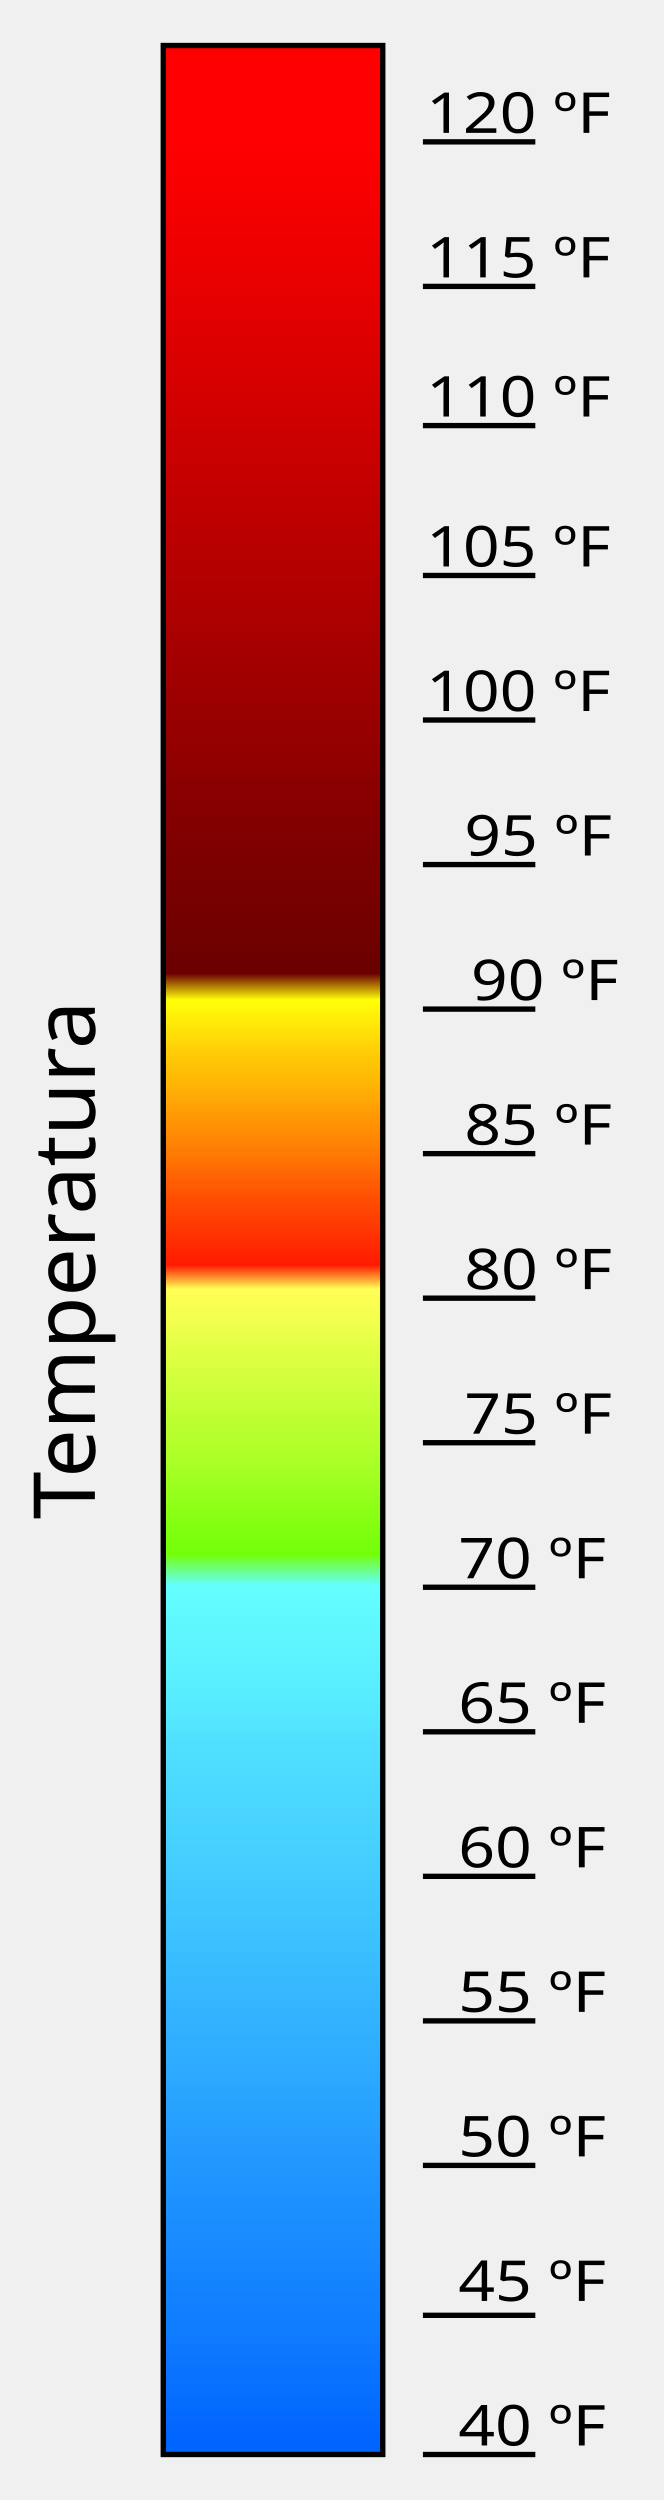
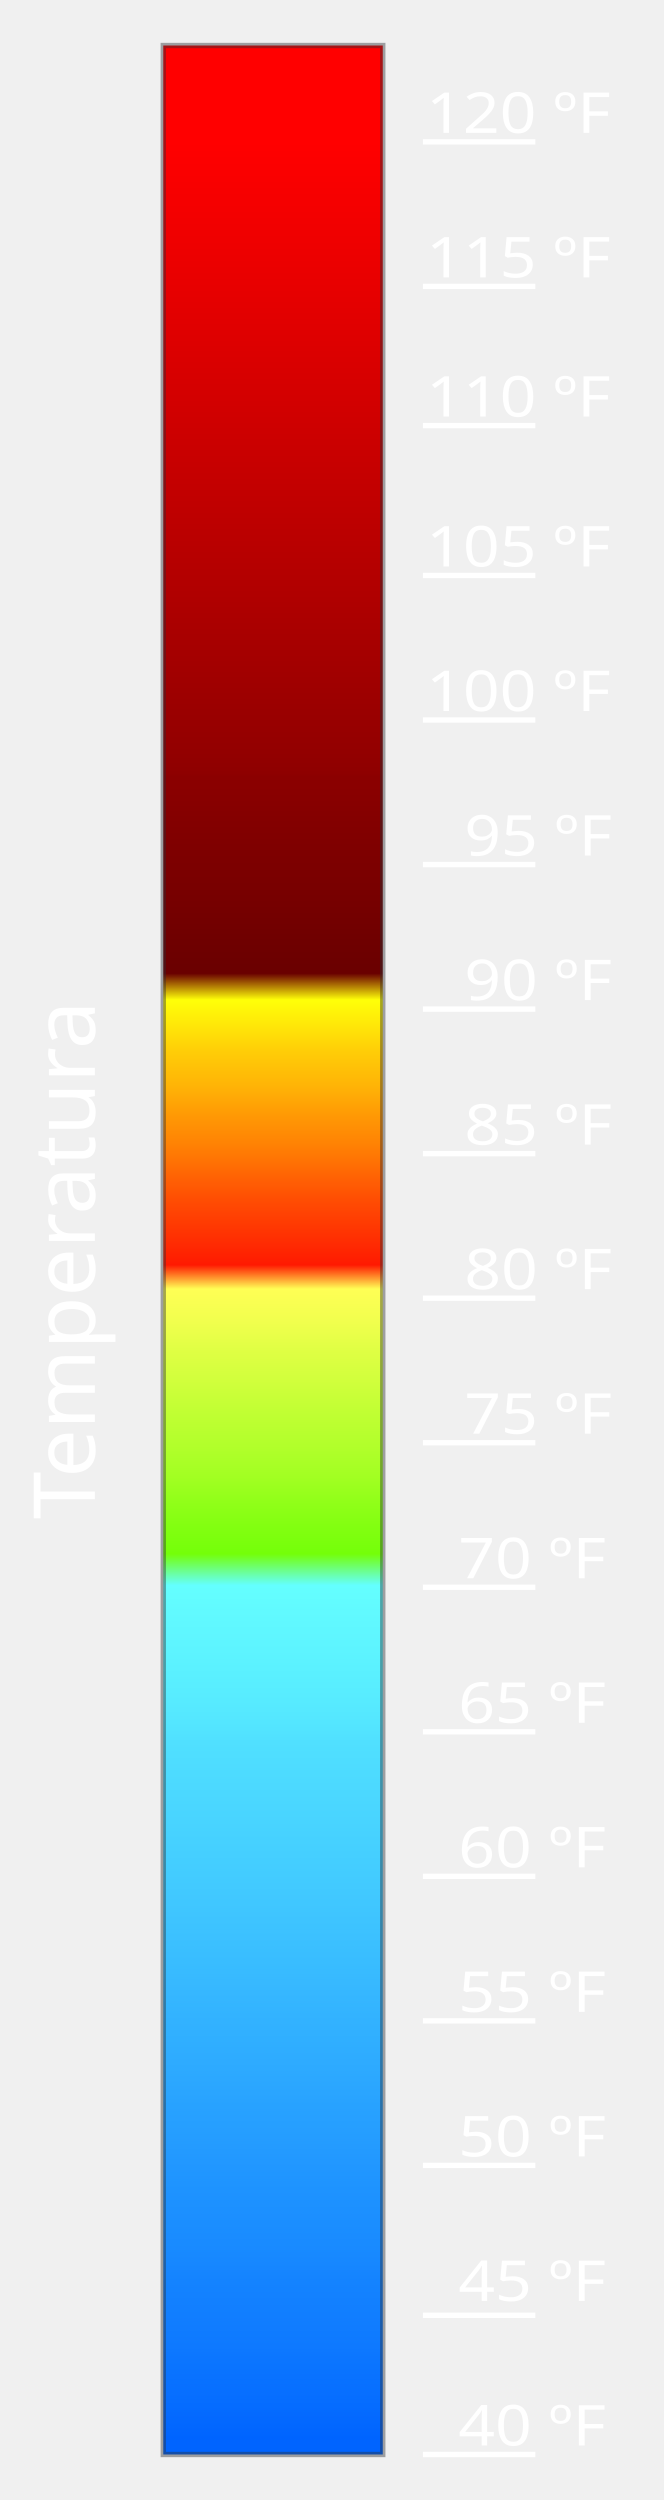
<svg xmlns="http://www.w3.org/2000/svg" version="1.1" id="Layer_1" x="0px" y="0px" viewBox="0 0 124 467" style="enable-background:new 0 0 124 467;" xml:space="preserve">
  <style type="text/css">
	.st0{fill:url(#SVGID_1_);}
- 	.st1{fill:none;stroke:#000000;stroke-miterlimit:10;}
+ 	.st1{fill:none;stroke:white;stroke-miterlimit:10;}
	.st2{fill-rule:evenodd;clip-rule:evenodd;fill:url(#SVGID_2_);}
	.st3{fill-rule:evenodd;clip-rule:evenodd;fill:url(#SVGID_3_);}
	.st4{font-family:'MyriadPro-Regular';}
	.st5{font-size:10.531px;}
	.st6{fill:none;}
	.st7{font-size:16px;}
	.st8{fill-rule:evenodd;clip-rule:evenodd;fill:url(#SVGID_4_);}
	.st9{fill-rule:evenodd;clip-rule:evenodd;fill:url(#SVGID_5_);}
	.st10{fill-rule:evenodd;clip-rule:evenodd;fill:url(#SVGID_6_);}
	.st11{fill-rule:evenodd;clip-rule:evenodd;fill:url(#SVGID_7_);}
	.st12{fill-rule:evenodd;clip-rule:evenodd;fill:url(#SVGID_8_);}
	.st13{fill-rule:evenodd;clip-rule:evenodd;fill:url(#SVGID_9_);}
	.st14{fill-rule:evenodd;clip-rule:evenodd;fill:url(#SVGID_10_);}
	.st15{fill-rule:evenodd;clip-rule:evenodd;fill:url(#SVGID_11_);}
	.st16{fill-rule:evenodd;clip-rule:evenodd;fill:url(#SVGID_12_);}
	.st17{fill-rule:evenodd;clip-rule:evenodd;fill:url(#SVGID_13_);}
	.st18{fill-rule:evenodd;clip-rule:evenodd;fill:url(#SVGID_14_);}
	.st19{fill-rule:evenodd;clip-rule:evenodd;fill:url(#SVGID_15_);}
	.st20{fill-rule:evenodd;clip-rule:evenodd;fill:url(#SVGID_16_);}
	.st21{fill-rule:evenodd;clip-rule:evenodd;fill:url(#SVGID_17_);}
	.st22{fill-rule:evenodd;clip-rule:evenodd;fill:url(#SVGID_18_);}
	.st23{fill-rule:evenodd;clip-rule:evenodd;fill:url(#SVGID_19_);}
	.st24{fill-rule:evenodd;clip-rule:evenodd;fill:url(#SVGID_20_);}
	.st25{fill-rule:evenodd;clip-rule:evenodd;fill:url(#SVGID_21_);}
</style>
  <g>
    <linearGradient id="SVGID_1_" gradientUnits="userSpaceOnUse" x1="-622.337" y1="551.275" x2="-172.337" y2="551.275" gradientTransform="matrix(8.326673e-17 -1 1 8.326673e-17 -500.275 -166.8939)">
      <stop offset="0" style="stop-color:#0064FF" />
      <stop offset="0.01" style="stop-color:#046AFF" />
      <stop offset="0.019" style="stop-color:#076FFF" />
      <stop offset="0.03" style="stop-color:#0A74FF" />
      <stop offset="0.038" style="stop-color:#0E79FF" />
      <stop offset="0.051" style="stop-color:#117EFF" />
      <stop offset="0.065" style="stop-color:#1483FF" />
      <stop offset="0.076" style="stop-color:#1889FF" />
      <stop offset="0.089" style="stop-color:#1B8EFF" />
      <stop offset="0.103" style="stop-color:#1E93FF" />
      <stop offset="0.115" style="stop-color:#2298FF" />
      <stop offset="0.125" style="stop-color:#259DFF" />
      <stop offset="0.138" style="stop-color:#28A2FF" />
      <stop offset="0.149" style="stop-color:#2CA8FF" />
      <stop offset="0.161" style="stop-color:#2FADFF" />
      <stop offset="0.173" style="stop-color:#32B2FF" />
      <stop offset="0.185" style="stop-color:#36B7FF" />
      <stop offset="0.198" style="stop-color:#39BDFF" />
      <stop offset="0.208" style="stop-color:#3CC1FF" />
      <stop offset="0.222" style="stop-color:#40C7FF" />
      <stop offset="0.234" style="stop-color:#43CCFF" />
      <stop offset="0.248" style="stop-color:#46D1FF" />
      <stop offset="0.262" style="stop-color:#4AD6FF" />
      <stop offset="0.276" style="stop-color:#4DDBFF" />
      <stop offset="0.289" style="stop-color:#50E0FF" />
      <stop offset="0.297" style="stop-color:#54E6FF" />
      <stop offset="0.306" style="stop-color:#57EBFF" />
      <stop offset="0.317" style="stop-color:#5AF0FF" />
      <stop offset="0.33" style="stop-color:#5EF5FF" />
      <stop offset="0.343" style="stop-color:#61FAFF" />
      <stop offset="0.354" style="stop-color:#64FFFF" />
      <stop offset="0.367" style="stop-color:#74FF09" />
      <stop offset="0.379" style="stop-color:#83FF11" />
      <stop offset="0.39" style="stop-color:#93FF1A" />
      <stop offset="0.399" style="stop-color:#A2FF22" />
      <stop offset="0.412" style="stop-color:#B2FF2B" />
      <stop offset="0.426" style="stop-color:#C1FF33" />
      <stop offset="0.439" style="stop-color:#D1FF3C" />
      <stop offset="0.452" style="stop-color:#E0FF44" />
      <stop offset="0.463" style="stop-color:#F0FF4D" />
      <stop offset="0.477" style="stop-color:#FFFF55" />
      <stop offset="0.487" style="stop-color:#FF1A01" />
      <stop offset="0.5" style="stop-color:#FF3302" />
      <stop offset="0.514" style="stop-color:#FF4D03" />
      <stop offset="0.525" style="stop-color:#FF6604" />
      <stop offset="0.536" style="stop-color:#FF8004" />
      <stop offset="0.549" style="stop-color:#FF9905" />
      <stop offset="0.561" style="stop-color:#FFB306" />
      <stop offset="0.575" style="stop-color:#FFCC07" />
      <stop offset="0.586" style="stop-color:#FFE608" />
      <stop offset="0.597" style="stop-color:#FFFF08" />
      <stop offset="0.608" style="stop-color:#6A0000" />
      <stop offset="0.621" style="stop-color:#6F0000" />
      <stop offset="0.632" style="stop-color:#740000" />
      <stop offset="0.644" style="stop-color:#790000" />
      <stop offset="0.658" style="stop-color:#7E0000" />
      <stop offset="0.658" style="stop-color:#7E0000" />
      <stop offset="0.67" style="stop-color:#830000" />
      <stop offset="0.683" style="stop-color:#890000" />
      <stop offset="0.69" style="stop-color:#8B0000" />
      <stop offset="0.691" style="stop-color:#8E0000" />
      <stop offset="0.7" style="stop-color:#930000" />
      <stop offset="0.712" style="stop-color:#980000" />
      <stop offset="0.77" style="stop-color:#B20000" />
      <stop offset="0.831" style="stop-color:#CC0000" />
      <stop offset="0.89" style="stop-color:#E60000" />
      <stop offset="0.953" style="stop-color:#FF0000" />
    </linearGradient>
    <rect x="30.5" y="8.5" class="st0" width="41" height="450" />
-     <path d="M71,9v449H31V9H71 M72,8H30v451h42V8L72,8z" />
+     <path fill="#2c2f336b" d="M71,9v449H31V9H71 M72,8H30v451h42V8L72,8z" />
  </g>
  <g>
    <line class="st1" x1="79" y1="432.5" x2="100" y2="432.5" />
    <linearGradient id="SVGID_2_" gradientUnits="userSpaceOnUse" x1="79" y1="432.5" x2="100" y2="432.5">
      <stop offset="0" style="stop-color:#FFFFFF" />
      <stop offset="0" style="stop-color:#000000" />
    </linearGradient>
    <line class="st2" x1="79" y1="432.5" x2="100" y2="432.5" />
  </g>
  <g>
    <line class="st1" x1="79" y1="458.5" x2="100" y2="458.5" />
    <linearGradient id="SVGID_3_" gradientUnits="userSpaceOnUse" x1="79" y1="458.5" x2="100" y2="458.5">
      <stop offset="0" style="stop-color:#FFFFFF" />
      <stop offset="0" style="stop-color:#000000" />
    </linearGradient>
    <line class="st3" x1="79" y1="458.5" x2="100" y2="458.5" />
  </g>
-   <text transform="matrix(1.1395 0 0 1 85.6172 456.8145)" class="st4 st5">40 ºF</text>
+   <text transform="matrix(1.1395 0 0 1 85.6172 456.8145)" class="st4 st5" fill="white">40 ºF</text>
  <rect x="6.36" y="79.53" class="st6" width="41.87" height="204.26" />
-   <text transform="matrix(4.489659e-11 -1 1 4.489659e-11 17.7218 283.7866)" class="st4 st7">Temperatura</text>
+   <text transform="matrix(4.489659e-11 -1 1 4.489659e-11 17.7218 283.7866)" class="st4 st7" fill="white">Temperatura</text>
  <g>
    <line class="st1" x1="79" y1="404.5" x2="100" y2="404.5" />
    <linearGradient id="SVGID_4_" gradientUnits="userSpaceOnUse" x1="79" y1="404.5" x2="100" y2="404.5">
      <stop offset="0" style="stop-color:#FFFFFF" />
      <stop offset="0" style="stop-color:#000000" />
    </linearGradient>
    <line class="st8" x1="79" y1="404.5" x2="100" y2="404.5" />
  </g>
  <g>
    <line class="st1" x1="79" y1="377.5" x2="100" y2="377.5" />
    <linearGradient id="SVGID_5_" gradientUnits="userSpaceOnUse" x1="79" y1="377.5" x2="100" y2="377.5">
      <stop offset="0" style="stop-color:#FFFFFF" />
      <stop offset="0" style="stop-color:#000000" />
    </linearGradient>
    <line class="st9" x1="79" y1="377.5" x2="100" y2="377.5" />
  </g>
  <g>
    <line class="st1" x1="79" y1="350.5" x2="100" y2="350.5" />
    <linearGradient id="SVGID_6_" gradientUnits="userSpaceOnUse" x1="79" y1="350.5" x2="100" y2="350.5">
      <stop offset="0" style="stop-color:#FFFFFF" />
      <stop offset="0" style="stop-color:#000000" />
    </linearGradient>
    <line class="st10" x1="79" y1="350.5" x2="100" y2="350.5" />
  </g>
  <g>
    <line class="st1" x1="79" y1="323.5" x2="100" y2="323.5" />
    <linearGradient id="SVGID_7_" gradientUnits="userSpaceOnUse" x1="79" y1="323.5" x2="100" y2="323.5">
      <stop offset="0" style="stop-color:#FFFFFF" />
      <stop offset="0" style="stop-color:#000000" />
    </linearGradient>
    <line class="st11" x1="79" y1="323.5" x2="100" y2="323.5" />
  </g>
  <g>
    <line class="st1" x1="79" y1="296.5" x2="100" y2="296.5" />
    <linearGradient id="SVGID_8_" gradientUnits="userSpaceOnUse" x1="79" y1="296.5" x2="100" y2="296.5">
      <stop offset="0" style="stop-color:#FFFFFF" />
      <stop offset="0" style="stop-color:#000000" />
    </linearGradient>
    <line class="st12" x1="79" y1="296.5" x2="100" y2="296.5" />
  </g>
  <g>
    <line class="st1" x1="79" y1="269.5" x2="100" y2="269.5" />
    <linearGradient id="SVGID_9_" gradientUnits="userSpaceOnUse" x1="79" y1="269.5" x2="100" y2="269.5">
      <stop offset="0" style="stop-color:#FFFFFF" />
      <stop offset="0" style="stop-color:#000000" />
    </linearGradient>
    <line class="st13" x1="79" y1="269.5" x2="100" y2="269.5" />
  </g>
  <g>
    <line class="st1" x1="79" y1="242.5" x2="100" y2="242.5" />
    <linearGradient id="SVGID_10_" gradientUnits="userSpaceOnUse" x1="79" y1="242.5" x2="100" y2="242.5">
      <stop offset="0" style="stop-color:#FFFFFF" />
      <stop offset="0" style="stop-color:#000000" />
    </linearGradient>
    <line class="st14" x1="79" y1="242.5" x2="100" y2="242.5" />
  </g>
  <g>
    <line class="st1" x1="79" y1="215.5" x2="100" y2="215.5" />
    <linearGradient id="SVGID_11_" gradientUnits="userSpaceOnUse" x1="79" y1="215.5" x2="100" y2="215.5">
      <stop offset="0" style="stop-color:#FFFFFF" />
      <stop offset="0" style="stop-color:#000000" />
    </linearGradient>
    <line class="st15" x1="79" y1="215.5" x2="100" y2="215.5" />
  </g>
  <g>
    <line class="st1" x1="79" y1="188.5" x2="100" y2="188.5" />
    <linearGradient id="SVGID_12_" gradientUnits="userSpaceOnUse" x1="79" y1="188.5" x2="100" y2="188.5">
      <stop offset="0" style="stop-color:#FFFFFF" />
      <stop offset="0" style="stop-color:#000000" />
    </linearGradient>
    <line class="st16" x1="79" y1="188.5" x2="100" y2="188.5" />
  </g>
  <g>
    <path class="st1" d="M105,161.5" />
    <linearGradient id="SVGID_13_" gradientUnits="userSpaceOnUse" x1="105" y1="161.5" x2="105" y2="161.5">
      <stop offset="0" style="stop-color:#FFFFFF" />
      <stop offset="0" style="stop-color:#000000" />
    </linearGradient>
    <path class="st17" d="M105,161.5" />
  </g>
  <g>
    <line class="st1" x1="79" y1="134.5" x2="100" y2="134.5" />
    <linearGradient id="SVGID_14_" gradientUnits="userSpaceOnUse" x1="79" y1="134.5" x2="100" y2="134.5">
      <stop offset="0" style="stop-color:#FFFFFF" />
      <stop offset="0" style="stop-color:#000000" />
    </linearGradient>
    <line class="st18" x1="79" y1="134.5" x2="100" y2="134.5" />
  </g>
  <g>
    <line class="st1" x1="79" y1="107.5" x2="100" y2="107.5" />
    <linearGradient id="SVGID_15_" gradientUnits="userSpaceOnUse" x1="79" y1="107.5" x2="100" y2="107.5">
      <stop offset="0" style="stop-color:#FFFFFF" />
      <stop offset="0" style="stop-color:#000000" />
    </linearGradient>
    <line class="st19" x1="79" y1="107.5" x2="100" y2="107.5" />
  </g>
  <g>
    <line class="st1" x1="79" y1="79.5" x2="100" y2="79.5" />
    <linearGradient id="SVGID_16_" gradientUnits="userSpaceOnUse" x1="79" y1="79.5" x2="100" y2="79.5">
      <stop offset="0" style="stop-color:#FFFFFF" />
      <stop offset="0" style="stop-color:#000000" />
    </linearGradient>
    <line class="st20" x1="79" y1="79.5" x2="100" y2="79.5" />
  </g>
  <g>
    <path class="st1" d="M101,53.5" />
    <linearGradient id="SVGID_17_" gradientUnits="userSpaceOnUse" x1="101" y1="53.5" x2="101" y2="53.5">
      <stop offset="0" style="stop-color:#FFFFFF" />
      <stop offset="0" style="stop-color:#000000" />
    </linearGradient>
    <path class="st21" d="M101,53.5" />
  </g>
  <g>
    <path class="st1" d="M80,53.5" />
    <linearGradient id="SVGID_18_" gradientUnits="userSpaceOnUse" x1="80" y1="53.5" x2="80" y2="53.5">
      <stop offset="0" style="stop-color:#FFFFFF" />
      <stop offset="0" style="stop-color:#000000" />
    </linearGradient>
    <path class="st22" d="M80,53.5" />
  </g>
-   <text transform="matrix(1.1395 0 0 1 85.6172 429.8145)" class="st4 st5">45 ºF</text>
-   <text transform="matrix(1.1395 0 0 1 85.6172 402.8145)" class="st4 st5">50 ºF</text>
-   <text transform="matrix(1.1395 0 0 1 85.6172 375.8145)" class="st4 st5">55 ºF</text>
-   <text transform="matrix(1.1395 0 0 1 85.6172 348.8145)" class="st4 st5">60 ºF</text>
-   <text transform="matrix(1.1395 0 0 1 85.6172 321.8145)" class="st4 st5">65 ºF</text>
-   <text transform="matrix(1.1395 0 0 1 85.6172 294.8145)" class="st4 st5">70 ºF</text>
-   <text transform="matrix(1.1395 0 0 1 83.6172 267.8145)" class="st4 st5"> 75 ºF</text>
-   <text transform="matrix(1.1395 0 0 1 83.6172 240.8145)" class="st4 st5"> 80 ºF</text>
-   <text transform="matrix(1.1395 0 0 1 83.6172 213.8145)" class="st4 st5"> 85 ºF</text>
-   <text transform="matrix(1.1395 0 0 1 78.6172 186.8145)" class="st4 st5">   90 ºF</text>
-   <text transform="matrix(1.1395 0 0 1 83.6172 159.8145)" class="st4 st5"> 95 ºF</text>
-   <text transform="matrix(1.1395 0 0 1 79.6172 132.8145)" class="st4 st5">100 ºF</text>
-   <text transform="matrix(1.1395 0 0 1 79.6172 105.8145)" class="st4 st5">105 ºF</text>
-   <text transform="matrix(1.1395 0 0 1 79.6172 77.8145)" class="st4 st5">110 ºF</text>
-   <text transform="matrix(1.1395 0 0 1 79.6172 51.8145)" class="st4 st5">115 ºF</text>
+   <text transform="matrix(1.1395 0 0 1 85.6172 429.8145)" class="st4 st5" fill="white">45 ºF</text>
+   <text transform="matrix(1.1395 0 0 1 85.6172 402.8145)" class="st4 st5" fill="white">50 ºF</text>
+   <text transform="matrix(1.1395 0 0 1 85.6172 375.8145)" class="st4 st5" fill="white">55 ºF</text>
+   <text transform="matrix(1.1395 0 0 1 85.6172 348.8145)" class="st4 st5" fill="white">60 ºF</text>
+   <text transform="matrix(1.1395 0 0 1 85.6172 321.8145)" class="st4 st5" fill="white">65 ºF</text>
+   <text transform="matrix(1.1395 0 0 1 85.6172 294.8145)" class="st4 st5" fill="white">70 ºF</text>
+   <text transform="matrix(1.1395 0 0 1 83.6172 267.8145)" class="st4 st5" fill="white"> 75 ºF</text>
+   <text transform="matrix(1.1395 0 0 1 83.6172 240.8145)" class="st4 st5" fill="white"> 80 ºF</text>
+   <text transform="matrix(1.1395 0 0 1 83.6172 213.8145)" class="st4 st5" fill="white"> 85 ºF</text>
+   <text transform="matrix(1.1395 0 0 1 83.6172 186.8145)" class="st4 st5" fill="white"> 90 ºF</text>
+   <text transform="matrix(1.1395 0 0 1 83.6172 159.8145)" class="st4 st5" fill="white"> 95 ºF</text>
+   <text transform="matrix(1.1395 0 0 1 79.6172 132.8145)" class="st4 st5" fill="white">100 ºF</text>
+   <text transform="matrix(1.1395 0 0 1 79.6172 105.8145)" class="st4 st5" fill="white">105 ºF</text>
+   <text transform="matrix(1.1395 0 0 1 79.6172 77.8145)" class="st4 st5" fill="white">110 ºF</text>
+   <text transform="matrix(1.1395 0 0 1 79.6172 51.8145)" class="st4 st5" fill="white">115 ºF</text>
  <g>
    <line class="st1" x1="79" y1="26.5" x2="100" y2="26.5" />
    <linearGradient id="SVGID_19_" gradientUnits="userSpaceOnUse" x1="79" y1="26.5" x2="100" y2="26.5">
      <stop offset="0" style="stop-color:#FFFFFF" />
      <stop offset="0" style="stop-color:#000000" />
    </linearGradient>
    <line class="st23" x1="79" y1="26.5" x2="100" y2="26.5" />
  </g>
-   <text transform="matrix(1.1395 0 0 1 79.6172 24.8145)" class="st4 st5">120 ºF</text>
+   <text transform="matrix(1.1395 0 0 1 79.6172 24.8145)" class="st4 st5" fill="white">120 ºF</text>
  <g>
    <line class="st1" x1="79" y1="161.5" x2="100" y2="161.5" />
    <linearGradient id="SVGID_20_" gradientUnits="userSpaceOnUse" x1="79" y1="161.5" x2="100" y2="161.5">
      <stop offset="0" style="stop-color:#FFFFFF" />
      <stop offset="0" style="stop-color:#000000" />
    </linearGradient>
    <line class="st24" x1="79" y1="161.5" x2="100" y2="161.5" />
  </g>
  <g>
    <line class="st1" x1="79" y1="53.5" x2="100" y2="53.5" />
    <linearGradient id="SVGID_21_" gradientUnits="userSpaceOnUse" x1="79" y1="53.5" x2="100" y2="53.5">
      <stop offset="0" style="stop-color:#FFFFFF" />
      <stop offset="0" style="stop-color:#000000" />
    </linearGradient>
    <line class="st25" x1="79" y1="53.5" x2="100" y2="53.5" />
  </g>
</svg>
